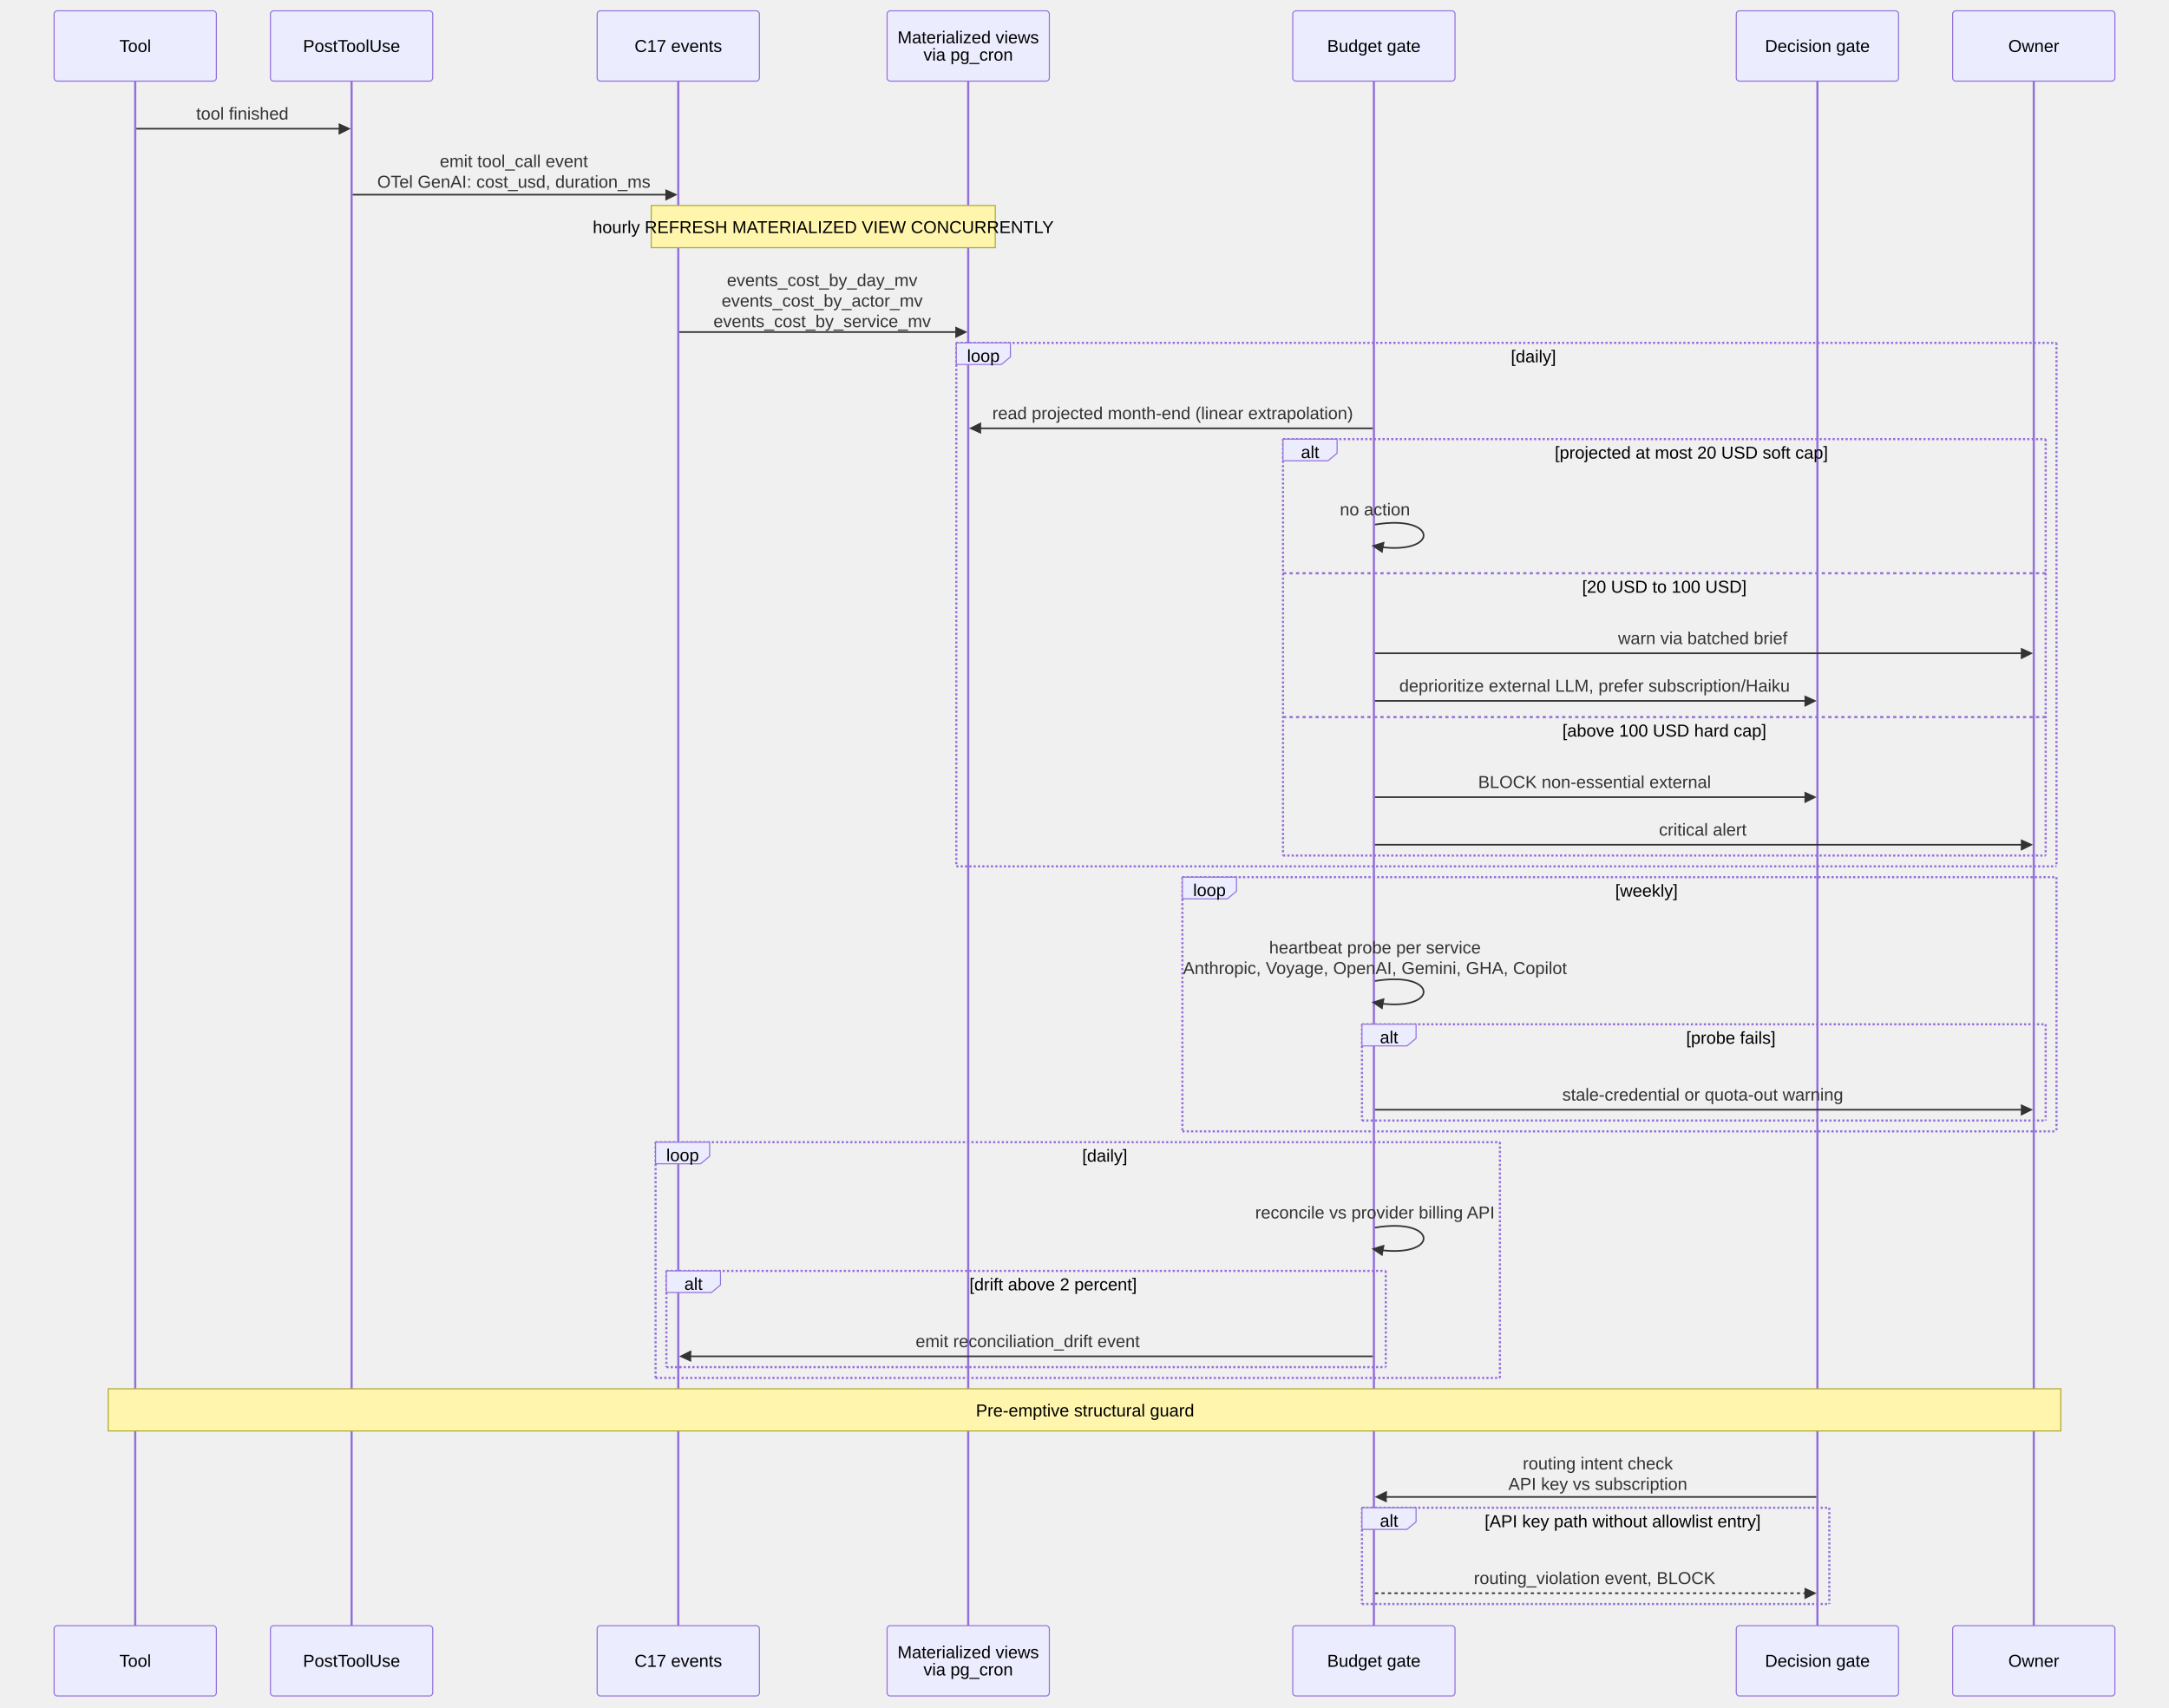
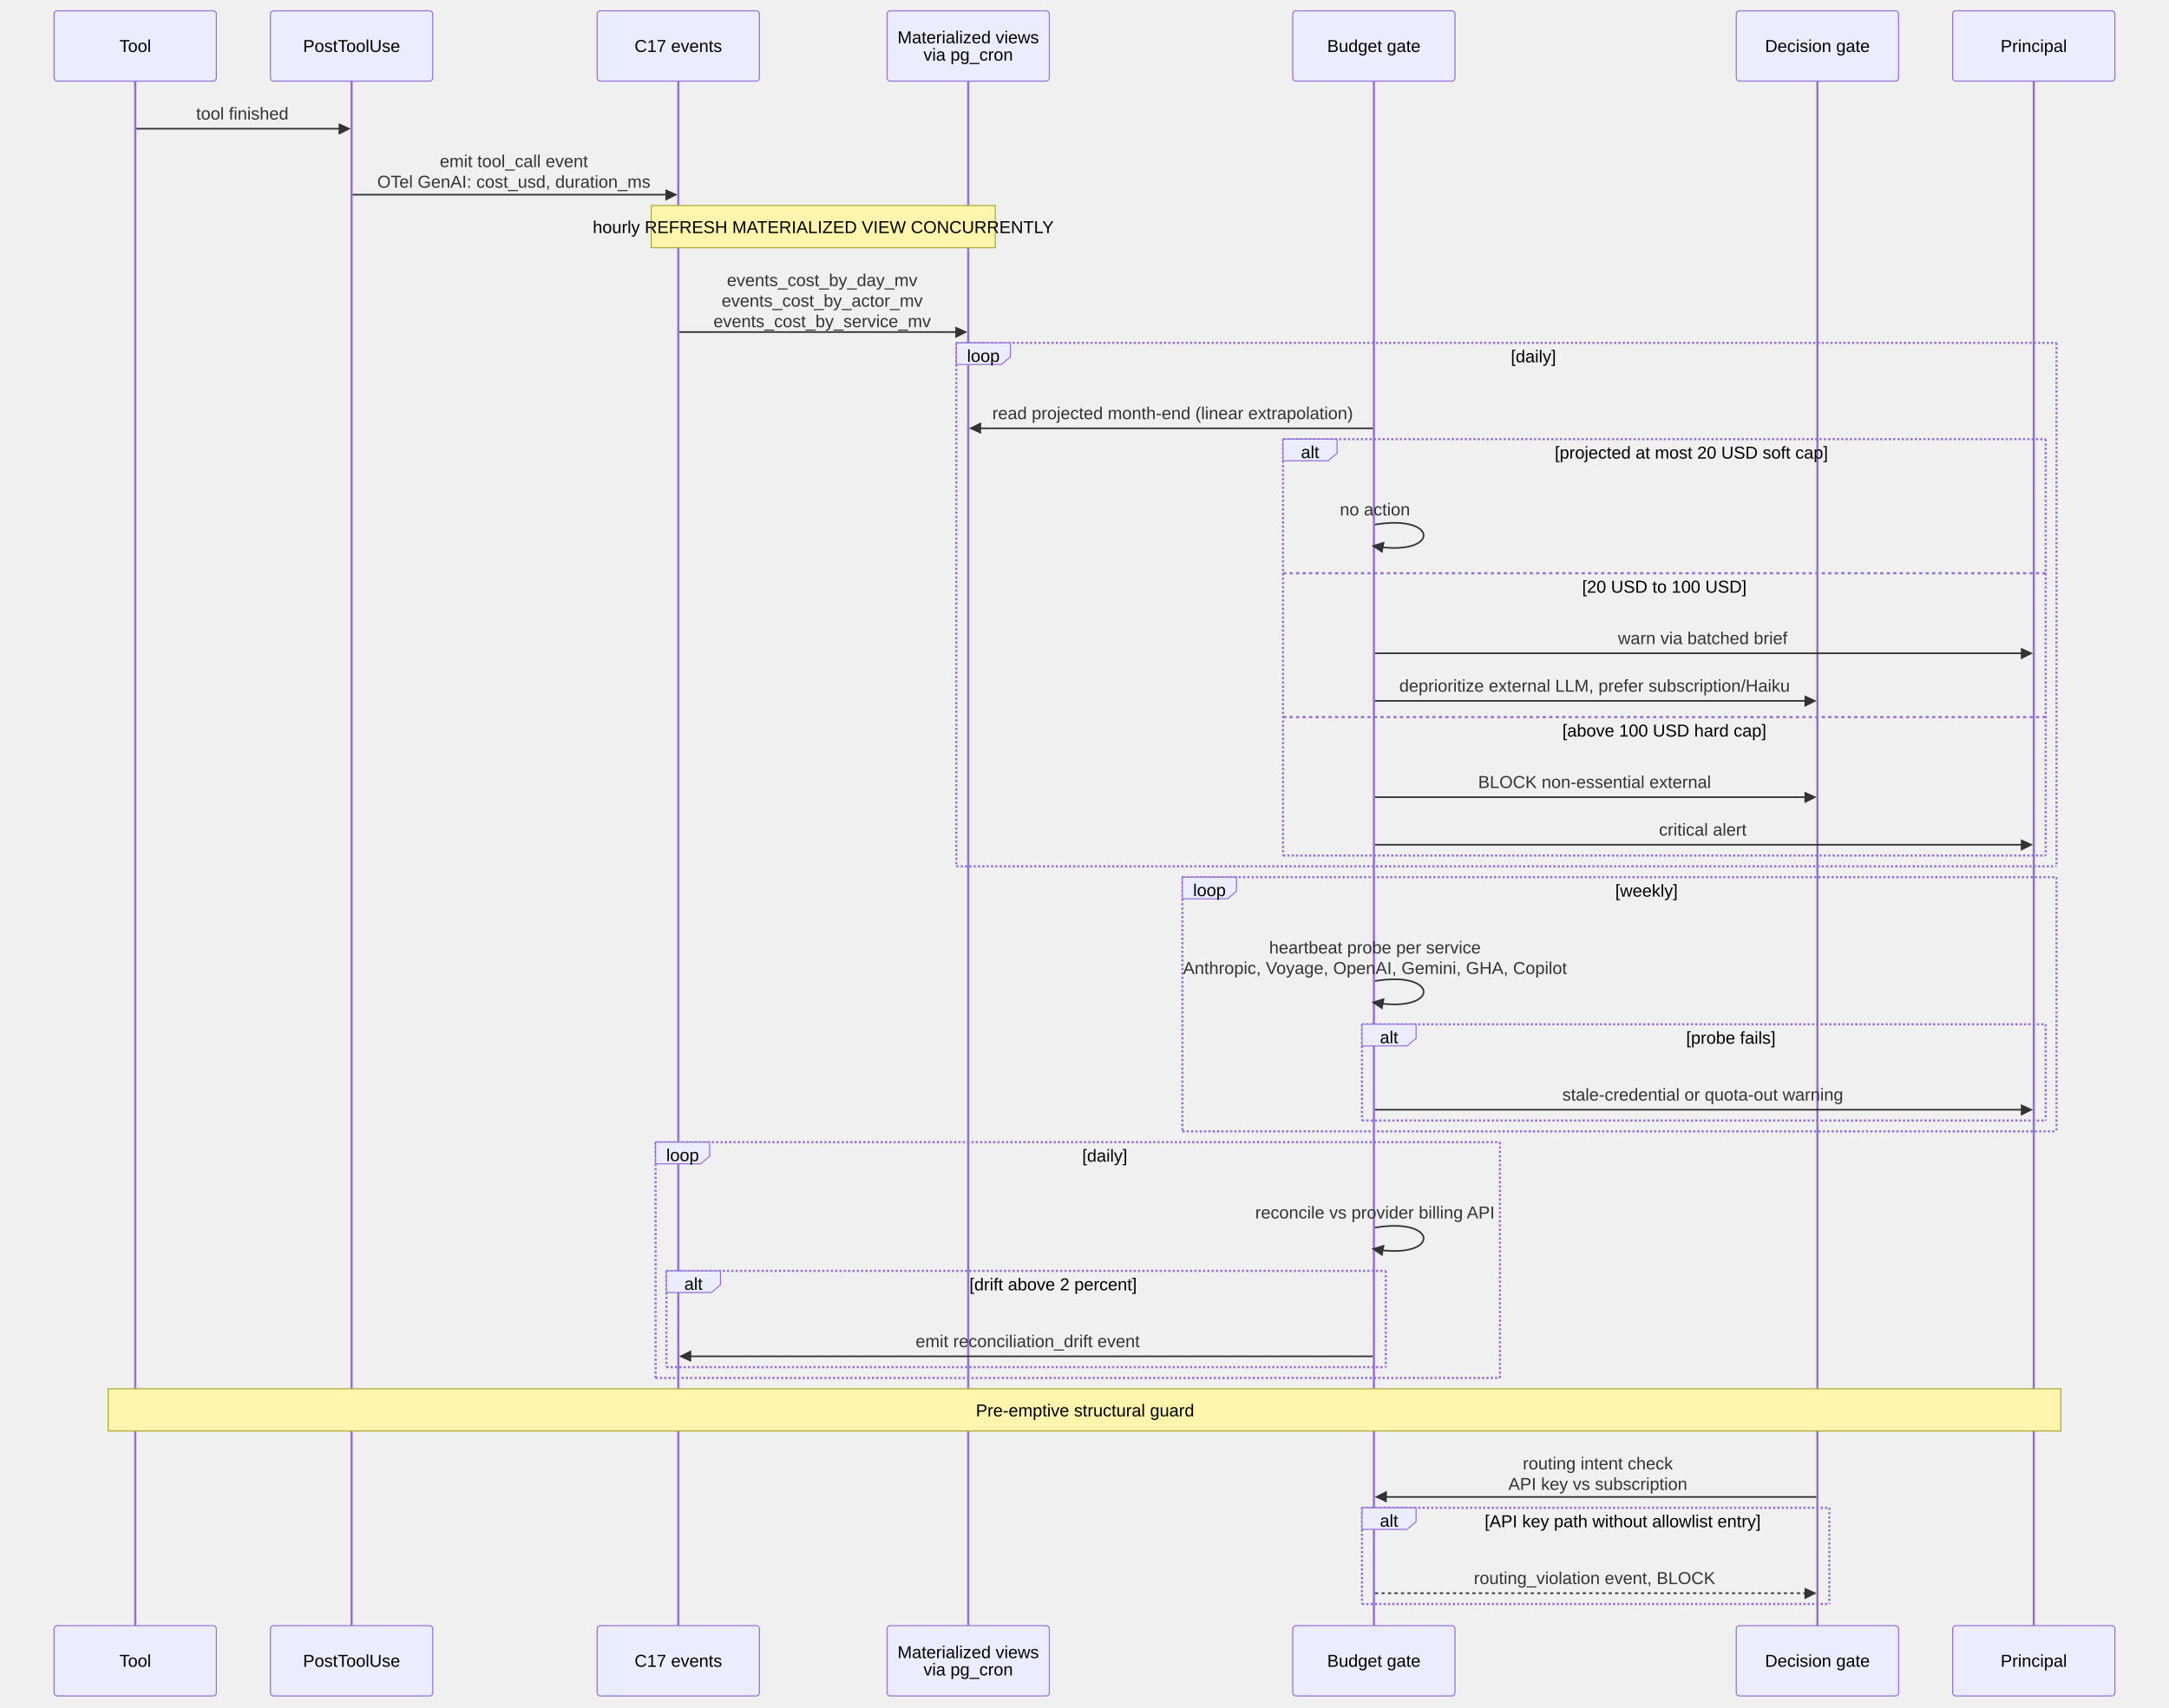
<svg xmlns="http://www.w3.org/2000/svg" id="my-svg" width="100%" style="max-width: 2005px; background-color: white;" viewBox="-50 -10 2005 1579" role="graphics-document document" aria-roledescription="sequence">
  <g>
-     <rect x="1755" y="1493" fill="#eaeaea" stroke="#666" width="150" height="65" name="Owner" rx="3" ry="3" class="actor actor-bottom" />
+     <rect x="1755" y="1493" fill="#eaeaea" stroke="#666" width="150" height="65" name="Principal" rx="3" ry="3" class="actor actor-bottom" />
    <text x="1830" y="1525.5" dominant-baseline="central" alignment-baseline="central" class="actor actor-box" style="text-anchor: middle; font-size: 16px; font-weight: 400;">
-       <tspan x="1830" dy="0">Owner</tspan>
+       <tspan x="1830" dy="0">Principal</tspan>
    </text>
  </g>
  <g>
    <rect x="1555" y="1493" fill="#eaeaea" stroke="#666" width="150" height="65" name="C6" rx="3" ry="3" class="actor actor-bottom" />
    <text x="1630" y="1525.5" dominant-baseline="central" alignment-baseline="central" class="actor actor-box" style="text-anchor: middle; font-size: 16px; font-weight: 400;">
      <tspan x="1630" dy="0">Decision gate</tspan>
    </text>
  </g>
  <g>
    <rect x="1145" y="1493" fill="#eaeaea" stroke="#666" width="150" height="65" name="C13" rx="3" ry="3" class="actor actor-bottom" />
    <text x="1220" y="1525.5" dominant-baseline="central" alignment-baseline="central" class="actor actor-box" style="text-anchor: middle; font-size: 16px; font-weight: 400;">
      <tspan x="1220" dy="0">Budget gate</tspan>
    </text>
  </g>
  <g>
    <rect x="770" y="1493" fill="#eaeaea" stroke="#666" width="150" height="65" name="Views" rx="3" ry="3" class="actor actor-bottom" />
    <text x="845" y="1525.5" dominant-baseline="central" alignment-baseline="central" class="actor actor-box" style="text-anchor: middle; font-size: 16px; font-weight: 400;">
      <tspan x="845" dy="-8">Materialized views</tspan>
    </text>
    <text x="845" y="1525.5" dominant-baseline="central" alignment-baseline="central" class="actor actor-box" style="text-anchor: middle; font-size: 16px; font-weight: 400;">
      <tspan x="845" dy="8">via pg_cron</tspan>
    </text>
  </g>
  <g>
    <rect x="502" y="1493" fill="#eaeaea" stroke="#666" width="150" height="65" name="Events" rx="3" ry="3" class="actor actor-bottom" />
    <text x="577" y="1525.5" dominant-baseline="central" alignment-baseline="central" class="actor actor-box" style="text-anchor: middle; font-size: 16px; font-weight: 400;">
      <tspan x="577" dy="0">C17 events</tspan>
    </text>
  </g>
  <g>
    <rect x="200" y="1493" fill="#eaeaea" stroke="#666" width="150" height="65" name="PostHook" rx="3" ry="3" class="actor actor-bottom" />
    <text x="275" y="1525.5" dominant-baseline="central" alignment-baseline="central" class="actor actor-box" style="text-anchor: middle; font-size: 16px; font-weight: 400;">
      <tspan x="275" dy="0">PostToolUse</tspan>
    </text>
  </g>
  <g>
    <rect x="0" y="1493" fill="#eaeaea" stroke="#666" width="150" height="65" name="Tool" rx="3" ry="3" class="actor actor-bottom" />
    <text x="75" y="1525.5" dominant-baseline="central" alignment-baseline="central" class="actor actor-box" style="text-anchor: middle; font-size: 16px; font-weight: 400;">
      <tspan x="75" dy="0">Tool</tspan>
    </text>
  </g>
  <g>
-     <line id="actor6" x1="1830" y1="65" x2="1830" y2="1493" class="actor-line 200" stroke-width="0.5px" stroke="#999" name="Owner" data-et="life-line" data-id="Owner" />
-     <g id="root-6" data-et="participant" data-type="participant" data-id="Owner">
-       <rect x="1755" y="0" fill="#eaeaea" stroke="#666" width="150" height="65" name="Owner" rx="3" ry="3" class="actor actor-top" />
+     <line id="actor6" x1="1830" y1="65" x2="1830" y2="1493" class="actor-line 200" stroke-width="0.5px" stroke="#999" name="Principal" data-et="life-line" data-id="Principal" />
+     <g id="root-6" data-et="participant" data-type="participant" data-id="Principal">
+       <rect x="1755" y="0" fill="#eaeaea" stroke="#666" width="150" height="65" name="Principal" rx="3" ry="3" class="actor actor-top" />
      <text x="1830" y="32.5" dominant-baseline="central" alignment-baseline="central" class="actor actor-box" style="text-anchor: middle; font-size: 16px; font-weight: 400;">
-         <tspan x="1830" dy="0">Owner</tspan>
+         <tspan x="1830" dy="0">Principal</tspan>
      </text>
    </g>
  </g>
  <g>
    <line id="actor5" x1="1630" y1="65" x2="1630" y2="1493" class="actor-line 200" stroke-width="0.5px" stroke="#999" name="C6" data-et="life-line" data-id="C6" />
    <g id="root-5" data-et="participant" data-type="participant" data-id="C6">
      <rect x="1555" y="0" fill="#eaeaea" stroke="#666" width="150" height="65" name="C6" rx="3" ry="3" class="actor actor-top" />
      <text x="1630" y="32.5" dominant-baseline="central" alignment-baseline="central" class="actor actor-box" style="text-anchor: middle; font-size: 16px; font-weight: 400;">
        <tspan x="1630" dy="0">Decision gate</tspan>
      </text>
    </g>
  </g>
  <g>
    <line id="actor4" x1="1220" y1="65" x2="1220" y2="1493" class="actor-line 200" stroke-width="0.5px" stroke="#999" name="C13" data-et="life-line" data-id="C13" />
    <g id="root-4" data-et="participant" data-type="participant" data-id="C13">
      <rect x="1145" y="0" fill="#eaeaea" stroke="#666" width="150" height="65" name="C13" rx="3" ry="3" class="actor actor-top" />
      <text x="1220" y="32.5" dominant-baseline="central" alignment-baseline="central" class="actor actor-box" style="text-anchor: middle; font-size: 16px; font-weight: 400;">
        <tspan x="1220" dy="0">Budget gate</tspan>
      </text>
    </g>
  </g>
  <g>
    <line id="actor3" x1="845" y1="65" x2="845" y2="1493" class="actor-line 200" stroke-width="0.5px" stroke="#999" name="Views" data-et="life-line" data-id="Views" />
    <g id="root-3" data-et="participant" data-type="participant" data-id="Views">
      <rect x="770" y="0" fill="#eaeaea" stroke="#666" width="150" height="65" name="Views" rx="3" ry="3" class="actor actor-top" />
      <text x="845" y="32.5" dominant-baseline="central" alignment-baseline="central" class="actor actor-box" style="text-anchor: middle; font-size: 16px; font-weight: 400;">
        <tspan x="845" dy="-8">Materialized views</tspan>
      </text>
      <text x="845" y="32.5" dominant-baseline="central" alignment-baseline="central" class="actor actor-box" style="text-anchor: middle; font-size: 16px; font-weight: 400;">
        <tspan x="845" dy="8">via pg_cron</tspan>
      </text>
    </g>
  </g>
  <g>
    <line id="actor2" x1="577" y1="65" x2="577" y2="1493" class="actor-line 200" stroke-width="0.5px" stroke="#999" name="Events" data-et="life-line" data-id="Events" />
    <g id="root-2" data-et="participant" data-type="participant" data-id="Events">
      <rect x="502" y="0" fill="#eaeaea" stroke="#666" width="150" height="65" name="Events" rx="3" ry="3" class="actor actor-top" />
      <text x="577" y="32.5" dominant-baseline="central" alignment-baseline="central" class="actor actor-box" style="text-anchor: middle; font-size: 16px; font-weight: 400;">
        <tspan x="577" dy="0">C17 events</tspan>
      </text>
    </g>
  </g>
  <g>
    <line id="actor1" x1="275" y1="65" x2="275" y2="1493" class="actor-line 200" stroke-width="0.5px" stroke="#999" name="PostHook" data-et="life-line" data-id="PostHook" />
    <g id="root-1" data-et="participant" data-type="participant" data-id="PostHook">
      <rect x="200" y="0" fill="#eaeaea" stroke="#666" width="150" height="65" name="PostHook" rx="3" ry="3" class="actor actor-top" />
      <text x="275" y="32.5" dominant-baseline="central" alignment-baseline="central" class="actor actor-box" style="text-anchor: middle; font-size: 16px; font-weight: 400;">
        <tspan x="275" dy="0">PostToolUse</tspan>
      </text>
    </g>
  </g>
  <g>
    <line id="actor0" x1="75" y1="65" x2="75" y2="1493" class="actor-line 200" stroke-width="0.5px" stroke="#999" name="Tool" data-et="life-line" data-id="Tool" />
    <g id="root-0" data-et="participant" data-type="participant" data-id="Tool">
      <rect x="0" y="0" fill="#eaeaea" stroke="#666" width="150" height="65" name="Tool" rx="3" ry="3" class="actor actor-top" />
      <text x="75" y="32.5" dominant-baseline="central" alignment-baseline="central" class="actor actor-box" style="text-anchor: middle; font-size: 16px; font-weight: 400;">
        <tspan x="75" dy="0">Tool</tspan>
      </text>
    </g>
  </g>
  <style>#my-svg{font-family:"trebuchet ms",verdana,arial,sans-serif;font-size:16px;fill:#333;}@keyframes edge-animation-frame{from{stroke-dashoffset:0;}}@keyframes dash{to{stroke-dashoffset:0;}}#my-svg .edge-animation-slow{stroke-dasharray:9,5!important;stroke-dashoffset:900;animation:dash 50s linear infinite;stroke-linecap:round;}#my-svg .edge-animation-fast{stroke-dasharray:9,5!important;stroke-dashoffset:900;animation:dash 20s linear infinite;stroke-linecap:round;}#my-svg .error-icon{fill:#552222;}#my-svg .error-text{fill:#552222;stroke:#552222;}#my-svg .edge-thickness-normal{stroke-width:1px;}#my-svg .edge-thickness-thick{stroke-width:3.5px;}#my-svg .edge-pattern-solid{stroke-dasharray:0;}#my-svg .edge-thickness-invisible{stroke-width:0;fill:none;}#my-svg .edge-pattern-dashed{stroke-dasharray:3;}#my-svg .edge-pattern-dotted{stroke-dasharray:2;}#my-svg .marker{fill:#333333;stroke:#333333;}#my-svg .marker.cross{stroke:#333333;}#my-svg svg{font-family:"trebuchet ms",verdana,arial,sans-serif;font-size:16px;}#my-svg p{margin:0;}#my-svg .actor{stroke:#9370DB;fill:#ECECFF;stroke-width:1;}#my-svg rect.actor.outer-path[data-look="neo"]{filter:drop-shadow(1px 2px 2px rgba(185, 185, 185, 1));}#my-svg rect.note[data-look="neo"]{stroke:#aaaa33;fill:#fff5ad;filter:drop-shadow(1px 2px 2px rgba(185, 185, 185, 1));}#my-svg text.actor&gt;tspan{fill:black;stroke:none;}#my-svg .actor-line{stroke:#9370DB;}#my-svg .innerArc{stroke-width:1.5;stroke-dasharray:none;}#my-svg .messageLine0{stroke-width:1.5;stroke-dasharray:none;stroke:#333;}#my-svg .messageLine1{stroke-width:1.5;stroke-dasharray:2,2;stroke:#333;}#my-svg [id$="-arrowhead"] path{fill:#333;stroke:#333;}#my-svg .sequenceNumber{fill:white;}#my-svg [id$="-sequencenumber"]{fill:#333;}#my-svg [id$="-crosshead"] path{fill:#333;stroke:#333;}#my-svg .messageText{fill:#333;stroke:none;}#my-svg .labelBox{stroke:#9370DB;fill:#ECECFF;filter:none;}#my-svg .labelText,#my-svg .labelText&gt;tspan{fill:black;stroke:none;}#my-svg .loopText,#my-svg .loopText&gt;tspan{fill:black;stroke:none;}#my-svg .loopLine{stroke-width:2px;stroke-dasharray:2,2;stroke:#9370DB;fill:#9370DB;}#my-svg .note{stroke:#aaaa33;fill:#fff5ad;}#my-svg .noteText,#my-svg .noteText&gt;tspan{fill:black;stroke:none;font-weight:normal;}#my-svg .activation0{fill:#f4f4f4;stroke:#666;}#my-svg .activation1{fill:#f4f4f4;stroke:#666;}#my-svg .activation2{fill:#f4f4f4;stroke:#666;}#my-svg .actorPopupMenu{position:absolute;}#my-svg .actorPopupMenuPanel{position:absolute;fill:#ECECFF;box-shadow:0px 8px 16px 0px rgba(0,0,0,0.2);filter:drop-shadow(3px 5px 2px rgb(0 0 0 / 0.4));}#my-svg .actor-man circle,#my-svg line{fill:#ECECFF;stroke-width:2px;}#my-svg g rect.rect{filter:drop-shadow(1px 2px 2px rgba(185, 185, 185, 1));stroke:#9370DB;}#my-svg .node .neo-node{stroke:#9370DB;}#my-svg [data-look="neo"].node rect,#my-svg [data-look="neo"].cluster rect,#my-svg [data-look="neo"].node polygon{stroke:#9370DB;filter:drop-shadow(1px 2px 2px rgba(185, 185, 185, 1));}#my-svg [data-look="neo"].node path{stroke:#9370DB;stroke-width:1px;}#my-svg [data-look="neo"].node .outer-path{filter:drop-shadow(1px 2px 2px rgba(185, 185, 185, 1));}#my-svg [data-look="neo"].node .neo-line path{stroke:#9370DB;filter:none;}#my-svg [data-look="neo"].node circle{stroke:#9370DB;filter:drop-shadow(1px 2px 2px rgba(185, 185, 185, 1));}#my-svg [data-look="neo"].node circle .state-start{fill:#000000;}#my-svg [data-look="neo"].icon-shape .icon{fill:#9370DB;filter:drop-shadow(1px 2px 2px rgba(185, 185, 185, 1));}#my-svg [data-look="neo"].icon-shape .icon-neo path{stroke:#9370DB;filter:drop-shadow(1px 2px 2px rgba(185, 185, 185, 1));}#my-svg :root{--mermaid-font-family:"trebuchet ms",verdana,arial,sans-serif;}</style>
  <g />
  <defs>
    <symbol id="my-svg-computer" width="24" height="24">
      <path transform="scale(.5)" d="M2 2v13h20v-13h-20zm18 11h-16v-9h16v9zm-10.228 6l.466-1h3.524l.467 1h-4.457zm14.228 3h-24l2-6h2.104l-1.33 4h18.45l-1.297-4h2.073l2 6zm-5-10h-14v-7h14v7z" />
    </symbol>
  </defs>
  <defs>
    <symbol id="my-svg-database" fill-rule="evenodd" clip-rule="evenodd">
      <path transform="scale(.5)" d="M12.258.001l.256.004.255.005.253.008.251.01.249.012.247.015.246.016.242.019.241.02.239.023.236.024.233.027.231.028.229.031.225.032.223.034.22.036.217.038.214.04.211.041.208.043.205.045.201.046.198.048.194.05.191.051.187.053.183.054.18.056.175.057.172.059.168.06.163.061.16.063.155.064.15.066.074.033.073.033.071.034.07.034.069.035.068.035.067.035.066.035.064.036.064.036.062.036.06.036.06.037.058.037.058.037.055.038.055.038.053.038.052.038.051.039.05.039.048.039.047.039.045.04.044.04.043.04.041.04.04.041.039.041.037.041.036.041.034.041.033.042.032.042.03.042.029.042.027.042.026.043.024.043.023.043.021.043.02.043.018.044.017.043.015.044.013.044.012.044.011.045.009.044.007.045.006.045.004.045.002.045.001.045v17l-.001.045-.002.045-.004.045-.006.045-.007.045-.009.044-.011.045-.012.044-.013.044-.015.044-.017.043-.018.044-.02.043-.021.043-.023.043-.024.043-.026.043-.027.042-.029.042-.03.042-.032.042-.033.042-.034.041-.036.041-.037.041-.039.041-.04.041-.041.04-.043.04-.044.04-.045.04-.047.039-.048.039-.05.039-.051.039-.052.038-.053.038-.055.038-.055.038-.058.037-.058.037-.06.037-.06.036-.062.036-.064.036-.064.036-.066.035-.067.035-.068.035-.069.035-.07.034-.071.034-.073.033-.074.033-.15.066-.155.064-.16.063-.163.061-.168.06-.172.059-.175.057-.18.056-.183.054-.187.053-.191.051-.194.05-.198.048-.201.046-.205.045-.208.043-.211.041-.214.04-.217.038-.22.036-.223.034-.225.032-.229.031-.231.028-.233.027-.236.024-.239.023-.241.02-.242.019-.246.016-.247.015-.249.012-.251.01-.253.008-.255.005-.256.004-.258.001-.258-.001-.256-.004-.255-.005-.253-.008-.251-.01-.249-.012-.247-.015-.245-.016-.243-.019-.241-.02-.238-.023-.236-.024-.234-.027-.231-.028-.228-.031-.226-.032-.223-.034-.22-.036-.217-.038-.214-.04-.211-.041-.208-.043-.204-.045-.201-.046-.198-.048-.195-.05-.19-.051-.187-.053-.184-.054-.179-.056-.176-.057-.172-.059-.167-.06-.164-.061-.159-.063-.155-.064-.151-.066-.074-.033-.072-.033-.072-.034-.07-.034-.069-.035-.068-.035-.067-.035-.066-.035-.064-.036-.063-.036-.062-.036-.061-.036-.06-.037-.058-.037-.057-.037-.056-.038-.055-.038-.053-.038-.052-.038-.051-.039-.049-.039-.049-.039-.046-.039-.046-.04-.044-.04-.043-.04-.041-.04-.04-.041-.039-.041-.037-.041-.036-.041-.034-.041-.033-.042-.032-.042-.03-.042-.029-.042-.027-.042-.026-.043-.024-.043-.023-.043-.021-.043-.02-.043-.018-.044-.017-.043-.015-.044-.013-.044-.012-.044-.011-.045-.009-.044-.007-.045-.006-.045-.004-.045-.002-.045-.001-.045v-17l.001-.045.002-.045.004-.045.006-.045.007-.045.009-.044.011-.045.012-.044.013-.044.015-.044.017-.043.018-.044.02-.043.021-.043.023-.043.024-.043.026-.043.027-.042.029-.042.03-.042.032-.042.033-.042.034-.041.036-.041.037-.041.039-.041.04-.041.041-.04.043-.04.044-.04.046-.04.046-.039.049-.039.049-.039.051-.039.052-.038.053-.038.055-.038.056-.038.057-.037.058-.037.06-.037.061-.036.062-.036.063-.036.064-.036.066-.035.067-.035.068-.035.069-.035.07-.034.072-.034.072-.033.074-.033.151-.066.155-.064.159-.063.164-.061.167-.06.172-.059.176-.057.179-.056.184-.054.187-.053.19-.051.195-.05.198-.048.201-.046.204-.045.208-.043.211-.041.214-.04.217-.038.22-.036.223-.034.226-.032.228-.031.231-.028.234-.027.236-.024.238-.023.241-.02.243-.019.245-.016.247-.015.249-.012.251-.01.253-.008.255-.005.256-.004.258-.001.258.001zm-9.258 20.499v.01l.001.021.003.021.004.022.005.021.006.022.007.022.009.023.01.022.011.023.012.023.013.023.015.023.016.024.017.023.018.024.019.024.021.024.022.025.023.024.024.025.052.049.056.05.061.051.066.051.07.051.075.051.079.052.084.052.088.052.092.052.097.052.102.051.105.052.11.052.114.051.119.051.123.051.127.05.131.05.135.05.139.048.144.049.147.047.152.047.155.047.16.045.163.045.167.043.171.043.176.041.178.041.183.039.187.039.19.037.194.035.197.035.202.033.204.031.209.03.212.029.216.027.219.025.222.024.226.021.23.02.233.018.236.016.24.015.243.012.246.01.249.008.253.005.256.004.259.001.26-.001.257-.004.254-.005.25-.008.247-.011.244-.012.241-.014.237-.016.233-.018.231-.021.226-.021.224-.024.22-.026.216-.027.212-.028.21-.031.205-.031.202-.034.198-.034.194-.036.191-.037.187-.039.183-.04.179-.04.175-.042.172-.043.168-.044.163-.045.16-.046.155-.046.152-.047.148-.048.143-.049.139-.049.136-.05.131-.05.126-.05.123-.051.118-.052.114-.051.11-.052.106-.052.101-.052.096-.052.092-.052.088-.053.083-.051.079-.052.074-.052.07-.051.065-.051.06-.051.056-.05.051-.05.023-.024.023-.025.021-.024.02-.024.019-.024.018-.024.017-.024.015-.023.014-.024.013-.023.012-.023.01-.023.01-.022.008-.022.006-.022.006-.022.004-.022.004-.021.001-.021.001-.021v-4.127l-.077.055-.08.053-.083.054-.085.053-.087.052-.09.052-.093.051-.095.05-.097.05-.1.049-.102.049-.105.048-.106.047-.109.047-.111.046-.114.045-.115.045-.118.044-.12.043-.122.042-.124.042-.126.041-.128.04-.13.04-.132.038-.134.038-.135.037-.138.037-.139.035-.142.035-.143.034-.144.033-.147.032-.148.031-.15.03-.151.03-.153.029-.154.027-.156.027-.158.026-.159.025-.161.024-.162.023-.163.022-.165.021-.166.02-.167.019-.169.018-.169.017-.171.016-.173.015-.173.014-.175.013-.175.012-.177.011-.178.01-.179.008-.179.008-.181.006-.182.005-.182.004-.184.003-.184.002h-.37l-.184-.002-.184-.003-.182-.004-.182-.005-.181-.006-.179-.008-.179-.008-.178-.01-.176-.011-.176-.012-.175-.013-.173-.014-.172-.015-.171-.016-.17-.017-.169-.018-.167-.019-.166-.02-.165-.021-.163-.022-.162-.023-.161-.024-.159-.025-.157-.026-.156-.027-.155-.027-.153-.029-.151-.03-.15-.03-.148-.031-.146-.032-.145-.033-.143-.034-.141-.035-.14-.035-.137-.037-.136-.037-.134-.038-.132-.038-.13-.04-.128-.04-.126-.041-.124-.042-.122-.042-.12-.044-.117-.043-.116-.045-.113-.045-.112-.046-.109-.047-.106-.047-.105-.048-.102-.049-.1-.049-.097-.05-.095-.05-.093-.052-.09-.051-.087-.052-.085-.053-.083-.054-.08-.054-.077-.054v4.127zm0-5.654v.011l.001.021.003.021.004.021.005.022.006.022.007.022.009.022.01.022.011.023.012.023.013.023.015.024.016.023.017.024.018.024.019.024.021.024.022.024.023.025.024.024.052.05.056.05.061.05.066.051.07.051.075.052.079.051.084.052.088.052.092.052.097.052.102.052.105.052.11.051.114.051.119.052.123.05.127.051.131.05.135.049.139.049.144.048.147.048.152.047.155.046.16.045.163.045.167.044.171.042.176.042.178.04.183.04.187.038.19.037.194.036.197.034.202.033.204.032.209.03.212.028.216.027.219.025.222.024.226.022.23.02.233.018.236.016.24.014.243.012.246.01.249.008.253.006.256.003.259.001.26-.001.257-.003.254-.006.25-.008.247-.01.244-.012.241-.015.237-.016.233-.018.231-.02.226-.022.224-.024.22-.025.216-.027.212-.029.21-.03.205-.032.202-.033.198-.035.194-.036.191-.037.187-.039.183-.039.179-.041.175-.042.172-.043.168-.044.163-.045.16-.045.155-.047.152-.047.148-.048.143-.048.139-.05.136-.049.131-.05.126-.051.123-.051.118-.051.114-.052.11-.052.106-.052.101-.052.096-.052.092-.052.088-.052.083-.052.079-.052.074-.051.07-.052.065-.051.06-.05.056-.051.051-.049.023-.025.023-.024.021-.025.02-.024.019-.024.018-.024.017-.024.015-.023.014-.023.013-.024.012-.022.01-.023.01-.023.008-.022.006-.022.006-.022.004-.021.004-.022.001-.021.001-.021v-4.139l-.077.054-.08.054-.083.054-.085.052-.087.053-.09.051-.093.051-.095.051-.097.05-.1.049-.102.049-.105.048-.106.047-.109.047-.111.046-.114.045-.115.044-.118.044-.12.044-.122.042-.124.042-.126.041-.128.04-.13.039-.132.039-.134.038-.135.037-.138.036-.139.036-.142.035-.143.033-.144.033-.147.033-.148.031-.15.03-.151.03-.153.028-.154.028-.156.027-.158.026-.159.025-.161.024-.162.023-.163.022-.165.021-.166.02-.167.019-.169.018-.169.017-.171.016-.173.015-.173.014-.175.013-.175.012-.177.011-.178.009-.179.009-.179.007-.181.007-.182.005-.182.004-.184.003-.184.002h-.37l-.184-.002-.184-.003-.182-.004-.182-.005-.181-.007-.179-.007-.179-.009-.178-.009-.176-.011-.176-.012-.175-.013-.173-.014-.172-.015-.171-.016-.17-.017-.169-.018-.167-.019-.166-.02-.165-.021-.163-.022-.162-.023-.161-.024-.159-.025-.157-.026-.156-.027-.155-.028-.153-.028-.151-.03-.15-.03-.148-.031-.146-.033-.145-.033-.143-.033-.141-.035-.14-.036-.137-.036-.136-.037-.134-.038-.132-.039-.13-.039-.128-.04-.126-.041-.124-.042-.122-.043-.12-.043-.117-.044-.116-.044-.113-.046-.112-.046-.109-.046-.106-.047-.105-.048-.102-.049-.1-.049-.097-.05-.095-.051-.093-.051-.09-.051-.087-.053-.085-.052-.083-.054-.08-.054-.077-.054v4.139zm0-5.666v.011l.001.02.003.022.004.021.005.022.006.021.007.022.009.023.01.022.011.023.012.023.013.023.015.023.016.024.017.024.018.023.019.024.021.025.022.024.023.024.024.025.052.05.056.05.061.05.066.051.07.051.075.052.079.051.084.052.088.052.092.052.097.052.102.052.105.051.11.052.114.051.119.051.123.051.127.05.131.05.135.05.139.049.144.048.147.048.152.047.155.046.16.045.163.045.167.043.171.043.176.042.178.04.183.04.187.038.19.037.194.036.197.034.202.033.204.032.209.03.212.028.216.027.219.025.222.024.226.021.23.02.233.018.236.017.24.014.243.012.246.01.249.008.253.006.256.003.259.001.26-.001.257-.003.254-.006.25-.008.247-.01.244-.013.241-.014.237-.016.233-.018.231-.02.226-.022.224-.024.22-.025.216-.027.212-.029.21-.03.205-.032.202-.033.198-.035.194-.036.191-.037.187-.039.183-.039.179-.041.175-.042.172-.043.168-.044.163-.045.16-.045.155-.047.152-.047.148-.048.143-.049.139-.049.136-.049.131-.051.126-.05.123-.051.118-.052.114-.051.11-.052.106-.052.101-.052.096-.052.092-.052.088-.052.083-.052.079-.052.074-.052.07-.051.065-.051.06-.051.056-.05.051-.049.023-.025.023-.025.021-.024.02-.024.019-.024.018-.024.017-.024.015-.023.014-.024.013-.023.012-.023.01-.022.01-.023.008-.022.006-.022.006-.022.004-.022.004-.021.001-.021.001-.021v-4.153l-.077.054-.08.054-.083.053-.085.053-.087.053-.09.051-.093.051-.095.051-.097.05-.1.049-.102.048-.105.048-.106.048-.109.046-.111.046-.114.046-.115.044-.118.044-.12.043-.122.043-.124.042-.126.041-.128.04-.13.039-.132.039-.134.038-.135.037-.138.036-.139.036-.142.034-.143.034-.144.033-.147.032-.148.032-.15.03-.151.03-.153.028-.154.028-.156.027-.158.026-.159.024-.161.024-.162.023-.163.023-.165.021-.166.02-.167.019-.169.018-.169.017-.171.016-.173.015-.173.014-.175.013-.175.012-.177.01-.178.01-.179.009-.179.007-.181.006-.182.006-.182.004-.184.003-.184.001-.185.001-.185-.001-.184-.001-.184-.003-.182-.004-.182-.006-.181-.006-.179-.007-.179-.009-.178-.01-.176-.01-.176-.012-.175-.013-.173-.014-.172-.015-.171-.016-.17-.017-.169-.018-.167-.019-.166-.02-.165-.021-.163-.023-.162-.023-.161-.024-.159-.024-.157-.026-.156-.027-.155-.028-.153-.028-.151-.03-.15-.03-.148-.032-.146-.032-.145-.033-.143-.034-.141-.034-.14-.036-.137-.036-.136-.037-.134-.038-.132-.039-.13-.039-.128-.041-.126-.041-.124-.041-.122-.043-.12-.043-.117-.044-.116-.044-.113-.046-.112-.046-.109-.046-.106-.048-.105-.048-.102-.048-.1-.05-.097-.049-.095-.051-.093-.051-.09-.052-.087-.052-.085-.053-.083-.053-.08-.054-.077-.054v4.153zm8.74-8.179l-.257.004-.254.005-.25.008-.247.011-.244.012-.241.014-.237.016-.233.018-.231.021-.226.022-.224.023-.22.026-.216.027-.212.028-.21.031-.205.032-.202.033-.198.034-.194.036-.191.038-.187.038-.183.04-.179.041-.175.042-.172.043-.168.043-.163.045-.16.046-.155.046-.152.048-.148.048-.143.048-.139.049-.136.05-.131.05-.126.051-.123.051-.118.051-.114.052-.11.052-.106.052-.101.052-.096.052-.092.052-.088.052-.083.052-.079.052-.074.051-.07.052-.065.051-.06.05-.056.05-.051.05-.023.025-.023.024-.021.024-.02.025-.019.024-.018.024-.017.023-.015.024-.014.023-.013.023-.012.023-.01.023-.01.022-.008.022-.006.023-.006.021-.004.022-.004.021-.001.021-.001.021.001.021.001.021.004.021.004.022.006.021.006.023.008.022.01.022.01.023.012.023.013.023.014.023.015.024.017.023.018.024.019.024.02.025.021.024.023.024.023.025.051.05.056.05.06.05.065.051.07.052.074.051.079.052.083.052.088.052.092.052.096.052.101.052.106.052.11.052.114.052.118.051.123.051.126.051.131.05.136.05.139.049.143.048.148.048.152.048.155.046.16.046.163.045.168.043.172.043.175.042.179.041.183.04.187.038.191.038.194.036.198.034.202.033.205.032.21.031.212.028.216.027.22.026.224.023.226.022.231.021.233.018.237.016.241.014.244.012.247.011.25.008.254.005.257.004.26.001.26-.001.257-.004.254-.005.25-.008.247-.011.244-.012.241-.014.237-.016.233-.018.231-.021.226-.022.224-.023.22-.026.216-.027.212-.028.21-.031.205-.032.202-.033.198-.034.194-.036.191-.038.187-.038.183-.04.179-.041.175-.042.172-.043.168-.043.163-.045.16-.046.155-.046.152-.048.148-.048.143-.048.139-.049.136-.05.131-.05.126-.051.123-.051.118-.051.114-.052.11-.052.106-.052.101-.052.096-.052.092-.052.088-.052.083-.052.079-.052.074-.051.07-.052.065-.051.06-.05.056-.05.051-.05.023-.025.023-.024.021-.024.02-.025.019-.024.018-.024.017-.023.015-.024.014-.023.013-.023.012-.023.01-.023.01-.022.008-.022.006-.023.006-.021.004-.022.004-.021.001-.021.001-.021-.001-.021-.001-.021-.004-.021-.004-.022-.006-.021-.006-.023-.008-.022-.01-.022-.01-.023-.012-.023-.013-.023-.014-.023-.015-.024-.017-.023-.018-.024-.019-.024-.02-.025-.021-.024-.023-.024-.023-.025-.051-.05-.056-.05-.06-.05-.065-.051-.07-.052-.074-.051-.079-.052-.083-.052-.088-.052-.092-.052-.096-.052-.101-.052-.106-.052-.11-.052-.114-.052-.118-.051-.123-.051-.126-.051-.131-.05-.136-.05-.139-.049-.143-.048-.148-.048-.152-.048-.155-.046-.16-.046-.163-.045-.168-.043-.172-.043-.175-.042-.179-.041-.183-.04-.187-.038-.191-.038-.194-.036-.198-.034-.202-.033-.205-.032-.21-.031-.212-.028-.216-.027-.22-.026-.224-.023-.226-.022-.231-.021-.233-.018-.237-.016-.241-.014-.244-.012-.247-.011-.25-.008-.254-.005-.257-.004-.26-.001-.26.001z" />
    </symbol>
  </defs>
  <defs>
    <symbol id="my-svg-clock" width="24" height="24">
      <path transform="scale(.5)" d="M12 2c5.514 0 10 4.486 10 10s-4.486 10-10 10-10-4.486-10-10 4.486-10 10-10zm0-2c-6.627 0-12 5.373-12 12s5.373 12 12 12 12-5.373 12-12-5.373-12-12-12zm5.848 12.459c.202.038.202.333.001.372-1.907.361-6.045 1.111-6.547 1.111-.719 0-1.301-.582-1.301-1.301 0-.512.77-5.447 1.125-7.445.034-.192.312-.181.343.014l.985 6.238 5.394 1.011z" />
    </symbol>
  </defs>
  <defs>
    <marker id="my-svg-arrowhead" refX="7.9" refY="5" markerUnits="userSpaceOnUse" markerWidth="12" markerHeight="12" orient="auto-start-reverse">
      <path d="M -1 0 L 10 5 L 0 10 z" />
    </marker>
  </defs>
  <defs>
    <marker id="my-svg-crosshead" markerWidth="15" markerHeight="8" orient="auto" refX="4" refY="4.5">
      <path fill="none" stroke="#000000" stroke-width="1pt" d="M 1,2 L 6,7 M 6,2 L 1,7" style="stroke-dasharray: 0, 0;" />
    </marker>
  </defs>
  <defs>
    <marker id="my-svg-filled-head" refX="15.5" refY="7" markerWidth="20" markerHeight="28" orient="auto">
      <path d="M 18,7 L9,13 L14,7 L9,1 Z" />
    </marker>
  </defs>
  <defs>
    <marker id="my-svg-sequencenumber" refX="15" refY="15" markerWidth="60" markerHeight="40" orient="auto">
      <circle cx="15" cy="15" r="6" />
    </marker>
  </defs>
  <defs>
    <marker id="my-svg-solidTopArrowHead" refX="7.9" refY="7.25" markerUnits="userSpaceOnUse" markerWidth="12" markerHeight="12" orient="auto-start-reverse">
      <path d="M 0 0 L 10 8 L 0 8 z" />
    </marker>
  </defs>
  <defs>
    <marker id="my-svg-solidBottomArrowHead" refX="7.9" refY="0.75" markerUnits="userSpaceOnUse" markerWidth="12" markerHeight="12" orient="auto-start-reverse">
      <path d="M 0 0 L 10 0 L 0 8 z" />
    </marker>
  </defs>
  <defs>
    <marker id="my-svg-stickTopArrowHead" refX="7.5" refY="7" markerUnits="userSpaceOnUse" markerWidth="12" markerHeight="12" orient="auto-start-reverse">
      <path d="M 0 0 L 7 7" stroke="black" stroke-width="1.5" fill="none" />
    </marker>
  </defs>
  <defs>
    <marker id="my-svg-stickBottomArrowHead" refX="7.5" refY="0" markerUnits="userSpaceOnUse" markerWidth="12" markerHeight="12" orient="auto-start-reverse">
      <path d="M 0 7 L 7 0" stroke="black" stroke-width="1.5" fill="none" />
    </marker>
  </defs>
  <g data-et="note" data-id="i2">
    <rect x="552" y="180" fill="#EDF2AE" stroke="#666" width="318" height="39" class="note" />
    <text x="711" y="185" text-anchor="middle" dominant-baseline="middle" alignment-baseline="middle" class="noteText" dy="1em" style="font-size: 16px; font-weight: 400;">
      <tspan x="711">hourly REFRESH MATERIALIZED VIEW CONCURRENTLY</tspan>
    </text>
  </g>
  <g data-et="control-structure" data-id="i14">
    <line x1="1136" y1="396" x2="1841" y2="396" class="loopLine" />
    <line x1="1841" y1="396" x2="1841" y2="781" class="loopLine" />
    <line x1="1136" y1="781" x2="1841" y2="781" class="loopLine" />
    <line x1="1136" y1="396" x2="1136" y2="781" class="loopLine" />
    <line x1="1136" y1="520" x2="1841" y2="520" class="loopLine" style="stroke-dasharray: 3, 3;" />
    <line x1="1136" y1="653" x2="1841" y2="653" class="loopLine" style="stroke-dasharray: 3, 3;" />
    <polygon points="1136,396 1186,396 1186,409 1177.6,416 1136,416" class="labelBox" />
    <text x="1161" y="409" text-anchor="middle" dominant-baseline="middle" alignment-baseline="middle" class="labelText" style="font-size: 16px; font-weight: 400;">alt</text>
    <text x="1513.5" y="414" text-anchor="middle" class="loopText" style="font-size: 16px; font-weight: 400;">
      <tspan x="1513.5">[projected at most 20 USD soft cap]</tspan>
    </text>
    <text x="1488.5" y="538" text-anchor="middle" class="loopText" style="font-size: 16px; font-weight: 400;">[20 USD to 100 USD]</text>
    <text x="1488.5" y="671" text-anchor="middle" class="loopText" style="font-size: 16px; font-weight: 400;">[above 100 USD hard cap]</text>
  </g>
  <g data-et="control-structure" data-id="i15">
    <line x1="834" y1="307" x2="1851" y2="307" class="loopLine" />
    <line x1="1851" y1="307" x2="1851" y2="791" class="loopLine" />
    <line x1="834" y1="791" x2="1851" y2="791" class="loopLine" />
    <line x1="834" y1="307" x2="834" y2="791" class="loopLine" />
    <polygon points="834,307 884,307 884,320 875.6,327 834,327" class="labelBox" />
    <text x="859" y="320" text-anchor="middle" dominant-baseline="middle" alignment-baseline="middle" class="labelText" style="font-size: 16px; font-weight: 400;">loop</text>
    <text x="1367.5" y="325" text-anchor="middle" class="loopText" style="font-size: 16px; font-weight: 400;">
      <tspan x="1367.5">[daily]</tspan>
    </text>
  </g>
  <g data-et="control-structure" data-id="i20">
    <line x1="1209" y1="937" x2="1841" y2="937" class="loopLine" />
    <line x1="1841" y1="937" x2="1841" y2="1026" class="loopLine" />
    <line x1="1209" y1="1026" x2="1841" y2="1026" class="loopLine" />
    <line x1="1209" y1="937" x2="1209" y2="1026" class="loopLine" />
    <polygon points="1209,937 1259,937 1259,950 1250.6,957 1209,957" class="labelBox" />
    <text x="1234" y="950" text-anchor="middle" dominant-baseline="middle" alignment-baseline="middle" class="labelText" style="font-size: 16px; font-weight: 400;">alt</text>
    <text x="1550" y="955" text-anchor="middle" class="loopText" style="font-size: 16px; font-weight: 400;">
      <tspan x="1550">[probe fails]</tspan>
    </text>
  </g>
  <g data-et="control-structure" data-id="i21">
    <line x1="1043" y1="801" x2="1851" y2="801" class="loopLine" />
    <line x1="1851" y1="801" x2="1851" y2="1036" class="loopLine" />
    <line x1="1043" y1="1036" x2="1851" y2="1036" class="loopLine" />
    <line x1="1043" y1="801" x2="1043" y2="1036" class="loopLine" />
    <polygon points="1043,801 1093,801 1093,814 1084.6,821 1043,821" class="labelBox" />
    <text x="1068" y="814" text-anchor="middle" dominant-baseline="middle" alignment-baseline="middle" class="labelText" style="font-size: 16px; font-weight: 400;">loop</text>
    <text x="1472" y="819" text-anchor="middle" class="loopText" style="font-size: 16px; font-weight: 400;">
      <tspan x="1472">[weekly]</tspan>
    </text>
  </g>
  <g data-et="control-structure" data-id="i26">
    <line x1="566" y1="1165" x2="1231" y2="1165" class="loopLine" />
    <line x1="1231" y1="1165" x2="1231" y2="1254" class="loopLine" />
    <line x1="566" y1="1254" x2="1231" y2="1254" class="loopLine" />
    <line x1="566" y1="1165" x2="566" y2="1254" class="loopLine" />
    <polygon points="566,1165 616,1165 616,1178 607.6,1185 566,1185" class="labelBox" />
    <text x="591" y="1178" text-anchor="middle" dominant-baseline="middle" alignment-baseline="middle" class="labelText" style="font-size: 16px; font-weight: 400;">alt</text>
    <text x="923.5" y="1183" text-anchor="middle" class="loopText" style="font-size: 16px; font-weight: 400;">
      <tspan x="923.5">[drift above 2 percent]</tspan>
    </text>
  </g>
  <g data-et="control-structure" data-id="i27">
    <line x1="556" y1="1046" x2="1336.5" y2="1046" class="loopLine" />
    <line x1="1336.5" y1="1046" x2="1336.5" y2="1264" class="loopLine" />
    <line x1="556" y1="1264" x2="1336.5" y2="1264" class="loopLine" />
    <line x1="556" y1="1046" x2="556" y2="1264" class="loopLine" />
    <polygon points="556,1046 606,1046 606,1059 597.6,1066 556,1066" class="labelBox" />
    <text x="581" y="1059" text-anchor="middle" dominant-baseline="middle" alignment-baseline="middle" class="labelText" style="font-size: 16px; font-weight: 400;">loop</text>
    <text x="971.25" y="1064" text-anchor="middle" class="loopText" style="font-size: 16px; font-weight: 400;">
      <tspan x="971.25">[daily]</tspan>
    </text>
  </g>
  <g data-et="note" data-id="i28">
    <rect x="50" y="1274" fill="#EDF2AE" stroke="#666" width="1805" height="39" class="note" />
    <text x="953" y="1279" text-anchor="middle" dominant-baseline="middle" alignment-baseline="middle" class="noteText" dy="1em" style="font-size: 16px; font-weight: 400;">
      <tspan x="953">Pre-emptive structural guard</tspan>
    </text>
  </g>
  <g data-et="control-structure" data-id="i32">
    <line x1="1209" y1="1384" x2="1641" y2="1384" class="loopLine" />
    <line x1="1641" y1="1384" x2="1641" y2="1473" class="loopLine" />
    <line x1="1209" y1="1473" x2="1641" y2="1473" class="loopLine" />
    <line x1="1209" y1="1384" x2="1209" y2="1473" class="loopLine" />
    <polygon points="1209,1384 1259,1384 1259,1397 1250.6,1404 1209,1404" class="labelBox" />
    <text x="1234" y="1397" text-anchor="middle" dominant-baseline="middle" alignment-baseline="middle" class="labelText" style="font-size: 16px; font-weight: 400;">alt</text>
    <text x="1450" y="1402" text-anchor="middle" class="loopText" style="font-size: 16px; font-weight: 400;">
      <tspan x="1450">[API key path without allowlist entry]</tspan>
    </text>
  </g>
  <text x="174" y="80" text-anchor="middle" dominant-baseline="middle" alignment-baseline="middle" class="messageText" dy="1em" style="font-size: 16px; font-weight: 400;">tool finished</text>
  <line x1="76" y1="109" x2="271" y2="109" class="messageLine0" data-et="message" data-id="i0" data-from="Tool" data-to="PostHook" stroke-width="2" stroke="none" marker-end="url(#my-svg-arrowhead)" style="fill: none;" />
  <text x="425" y="124" text-anchor="middle" dominant-baseline="middle" alignment-baseline="middle" class="messageText" dy="1em" style="font-size: 16px; font-weight: 400;">emit tool_call event</text>
  <text x="425" y="143" text-anchor="middle" dominant-baseline="middle" alignment-baseline="middle" class="messageText" dy="1em" style="font-size: 16px; font-weight: 400;">OTel GenAI: cost_usd, duration_ms</text>
  <line x1="276" y1="170" x2="573" y2="170" class="messageLine0" data-et="message" data-id="i1" data-from="PostHook" data-to="Events" stroke-width="2" stroke="none" marker-end="url(#my-svg-arrowhead)" style="fill: none;" />
  <text x="710" y="234" text-anchor="middle" dominant-baseline="middle" alignment-baseline="middle" class="messageText" dy="1em" style="font-size: 16px; font-weight: 400;">events_cost_by_day_mv</text>
  <text x="710" y="253" text-anchor="middle" dominant-baseline="middle" alignment-baseline="middle" class="messageText" dy="1em" style="font-size: 16px; font-weight: 400;">events_cost_by_actor_mv</text>
  <text x="710" y="272" text-anchor="middle" dominant-baseline="middle" alignment-baseline="middle" class="messageText" dy="1em" style="font-size: 16px; font-weight: 400;">events_cost_by_service_mv</text>
  <line x1="578" y1="297" x2="841" y2="297" class="messageLine0" data-et="message" data-id="i3" data-from="Events" data-to="Views" stroke-width="2" stroke="none" marker-end="url(#my-svg-arrowhead)" style="fill: none;" />
  <text x="1034" y="357" text-anchor="middle" dominant-baseline="middle" alignment-baseline="middle" class="messageText" dy="1em" style="font-size: 16px; font-weight: 400;">read projected month-end (linear extrapolation)</text>
  <line x1="1219" y1="386" x2="849" y2="386" class="messageLine0" data-et="message" data-id="i5" data-from="C13" data-to="Views" stroke-width="2" stroke="none" marker-end="url(#my-svg-arrowhead)" style="fill: none;" />
  <text x="1221" y="446" text-anchor="middle" dominant-baseline="middle" alignment-baseline="middle" class="messageText" dy="1em" style="font-size: 16px; font-weight: 400;">no action</text>
  <path d="M 1221,475 C 1281,465 1281,505 1221,495" class="messageLine0" data-et="message" data-id="i7" data-from="C13" data-to="C13" stroke-width="2" stroke="none" marker-end="url(#my-svg-arrowhead)" style="fill: none;" />
  <text x="1524" y="565" text-anchor="middle" dominant-baseline="middle" alignment-baseline="middle" class="messageText" dy="1em" style="font-size: 16px; font-weight: 400;">warn via batched brief</text>
-   <line x1="1221" y1="594" x2="1826" y2="594" class="messageLine0" data-et="message" data-id="i9" data-from="C13" data-to="Owner" stroke-width="2" stroke="none" marker-end="url(#my-svg-arrowhead)" style="fill: none;" />
+   <line x1="1221" y1="594" x2="1826" y2="594" class="messageLine0" data-et="message" data-id="i9" data-from="C13" data-to="Principal" stroke-width="2" stroke="none" marker-end="url(#my-svg-arrowhead)" style="fill: none;" />
  <text x="1424" y="609" text-anchor="middle" dominant-baseline="middle" alignment-baseline="middle" class="messageText" dy="1em" style="font-size: 16px; font-weight: 400;">deprioritize external LLM, prefer subscription/Haiku</text>
  <line x1="1221" y1="638" x2="1626" y2="638" class="messageLine0" data-et="message" data-id="i10" data-from="C13" data-to="C6" stroke-width="2" stroke="none" marker-end="url(#my-svg-arrowhead)" style="fill: none;" />
  <text x="1424" y="698" text-anchor="middle" dominant-baseline="middle" alignment-baseline="middle" class="messageText" dy="1em" style="font-size: 16px; font-weight: 400;">BLOCK non-essential external</text>
  <line x1="1221" y1="727" x2="1626" y2="727" class="messageLine0" data-et="message" data-id="i12" data-from="C13" data-to="C6" stroke-width="2" stroke="none" marker-end="url(#my-svg-arrowhead)" style="fill: none;" />
  <text x="1524" y="742" text-anchor="middle" dominant-baseline="middle" alignment-baseline="middle" class="messageText" dy="1em" style="font-size: 16px; font-weight: 400;">critical alert</text>
-   <line x1="1221" y1="771" x2="1826" y2="771" class="messageLine0" data-et="message" data-id="i13" data-from="C13" data-to="Owner" stroke-width="2" stroke="none" marker-end="url(#my-svg-arrowhead)" style="fill: none;" />
+   <line x1="1221" y1="771" x2="1826" y2="771" class="messageLine0" data-et="message" data-id="i13" data-from="C13" data-to="Principal" stroke-width="2" stroke="none" marker-end="url(#my-svg-arrowhead)" style="fill: none;" />
  <text x="1221" y="851" text-anchor="middle" dominant-baseline="middle" alignment-baseline="middle" class="messageText" dy="1em" style="font-size: 16px; font-weight: 400;">heartbeat probe per service</text>
  <text x="1221" y="870" text-anchor="middle" dominant-baseline="middle" alignment-baseline="middle" class="messageText" dy="1em" style="font-size: 16px; font-weight: 400;">Anthropic, Voyage, OpenAI, Gemini, GHA, Copilot</text>
  <path d="M 1221,897 C 1281,887 1281,927 1221,917" class="messageLine0" data-et="message" data-id="i17" data-from="C13" data-to="C13" stroke-width="2" stroke="none" marker-end="url(#my-svg-arrowhead)" style="fill: none;" />
  <text x="1524" y="987" text-anchor="middle" dominant-baseline="middle" alignment-baseline="middle" class="messageText" dy="1em" style="font-size: 16px; font-weight: 400;">stale-credential or quota-out warning</text>
-   <line x1="1221" y1="1016" x2="1826" y2="1016" class="messageLine0" data-et="message" data-id="i19" data-from="C13" data-to="Owner" stroke-width="2" stroke="none" marker-end="url(#my-svg-arrowhead)" style="fill: none;" />
+   <line x1="1221" y1="1016" x2="1826" y2="1016" class="messageLine0" data-et="message" data-id="i19" data-from="C13" data-to="Principal" stroke-width="2" stroke="none" marker-end="url(#my-svg-arrowhead)" style="fill: none;" />
  <text x="1221" y="1096" text-anchor="middle" dominant-baseline="middle" alignment-baseline="middle" class="messageText" dy="1em" style="font-size: 16px; font-weight: 400;">reconcile vs provider billing API</text>
  <path d="M 1221,1125 C 1281,1115 1281,1155 1221,1145" class="messageLine0" data-et="message" data-id="i23" data-from="C13" data-to="C13" stroke-width="2" stroke="none" marker-end="url(#my-svg-arrowhead)" style="fill: none;" />
  <text x="900" y="1215" text-anchor="middle" dominant-baseline="middle" alignment-baseline="middle" class="messageText" dy="1em" style="font-size: 16px; font-weight: 400;">emit reconciliation_drift event</text>
  <line x1="1219" y1="1244" x2="581" y2="1244" class="messageLine0" data-et="message" data-id="i25" data-from="C13" data-to="Events" stroke-width="2" stroke="none" marker-end="url(#my-svg-arrowhead)" style="fill: none;" />
  <text x="1427" y="1328" text-anchor="middle" dominant-baseline="middle" alignment-baseline="middle" class="messageText" dy="1em" style="font-size: 16px; font-weight: 400;">routing intent check</text>
  <text x="1427" y="1347" text-anchor="middle" dominant-baseline="middle" alignment-baseline="middle" class="messageText" dy="1em" style="font-size: 16px; font-weight: 400;">API key vs subscription</text>
  <line x1="1629" y1="1374" x2="1224" y2="1374" class="messageLine0" data-et="message" data-id="i29" data-from="C6" data-to="C13" stroke-width="2" stroke="none" marker-end="url(#my-svg-arrowhead)" style="fill: none;" />
  <text x="1424" y="1434" text-anchor="middle" dominant-baseline="middle" alignment-baseline="middle" class="messageText" dy="1em" style="font-size: 16px; font-weight: 400;">routing_violation event, BLOCK</text>
  <line x1="1221" y1="1463" x2="1626" y2="1463" class="messageLine1" data-et="message" data-id="i31" data-from="C13" data-to="C6" stroke-width="2" stroke="none" marker-end="url(#my-svg-arrowhead)" style="stroke-dasharray: 3, 3; fill: none;" />
</svg>
